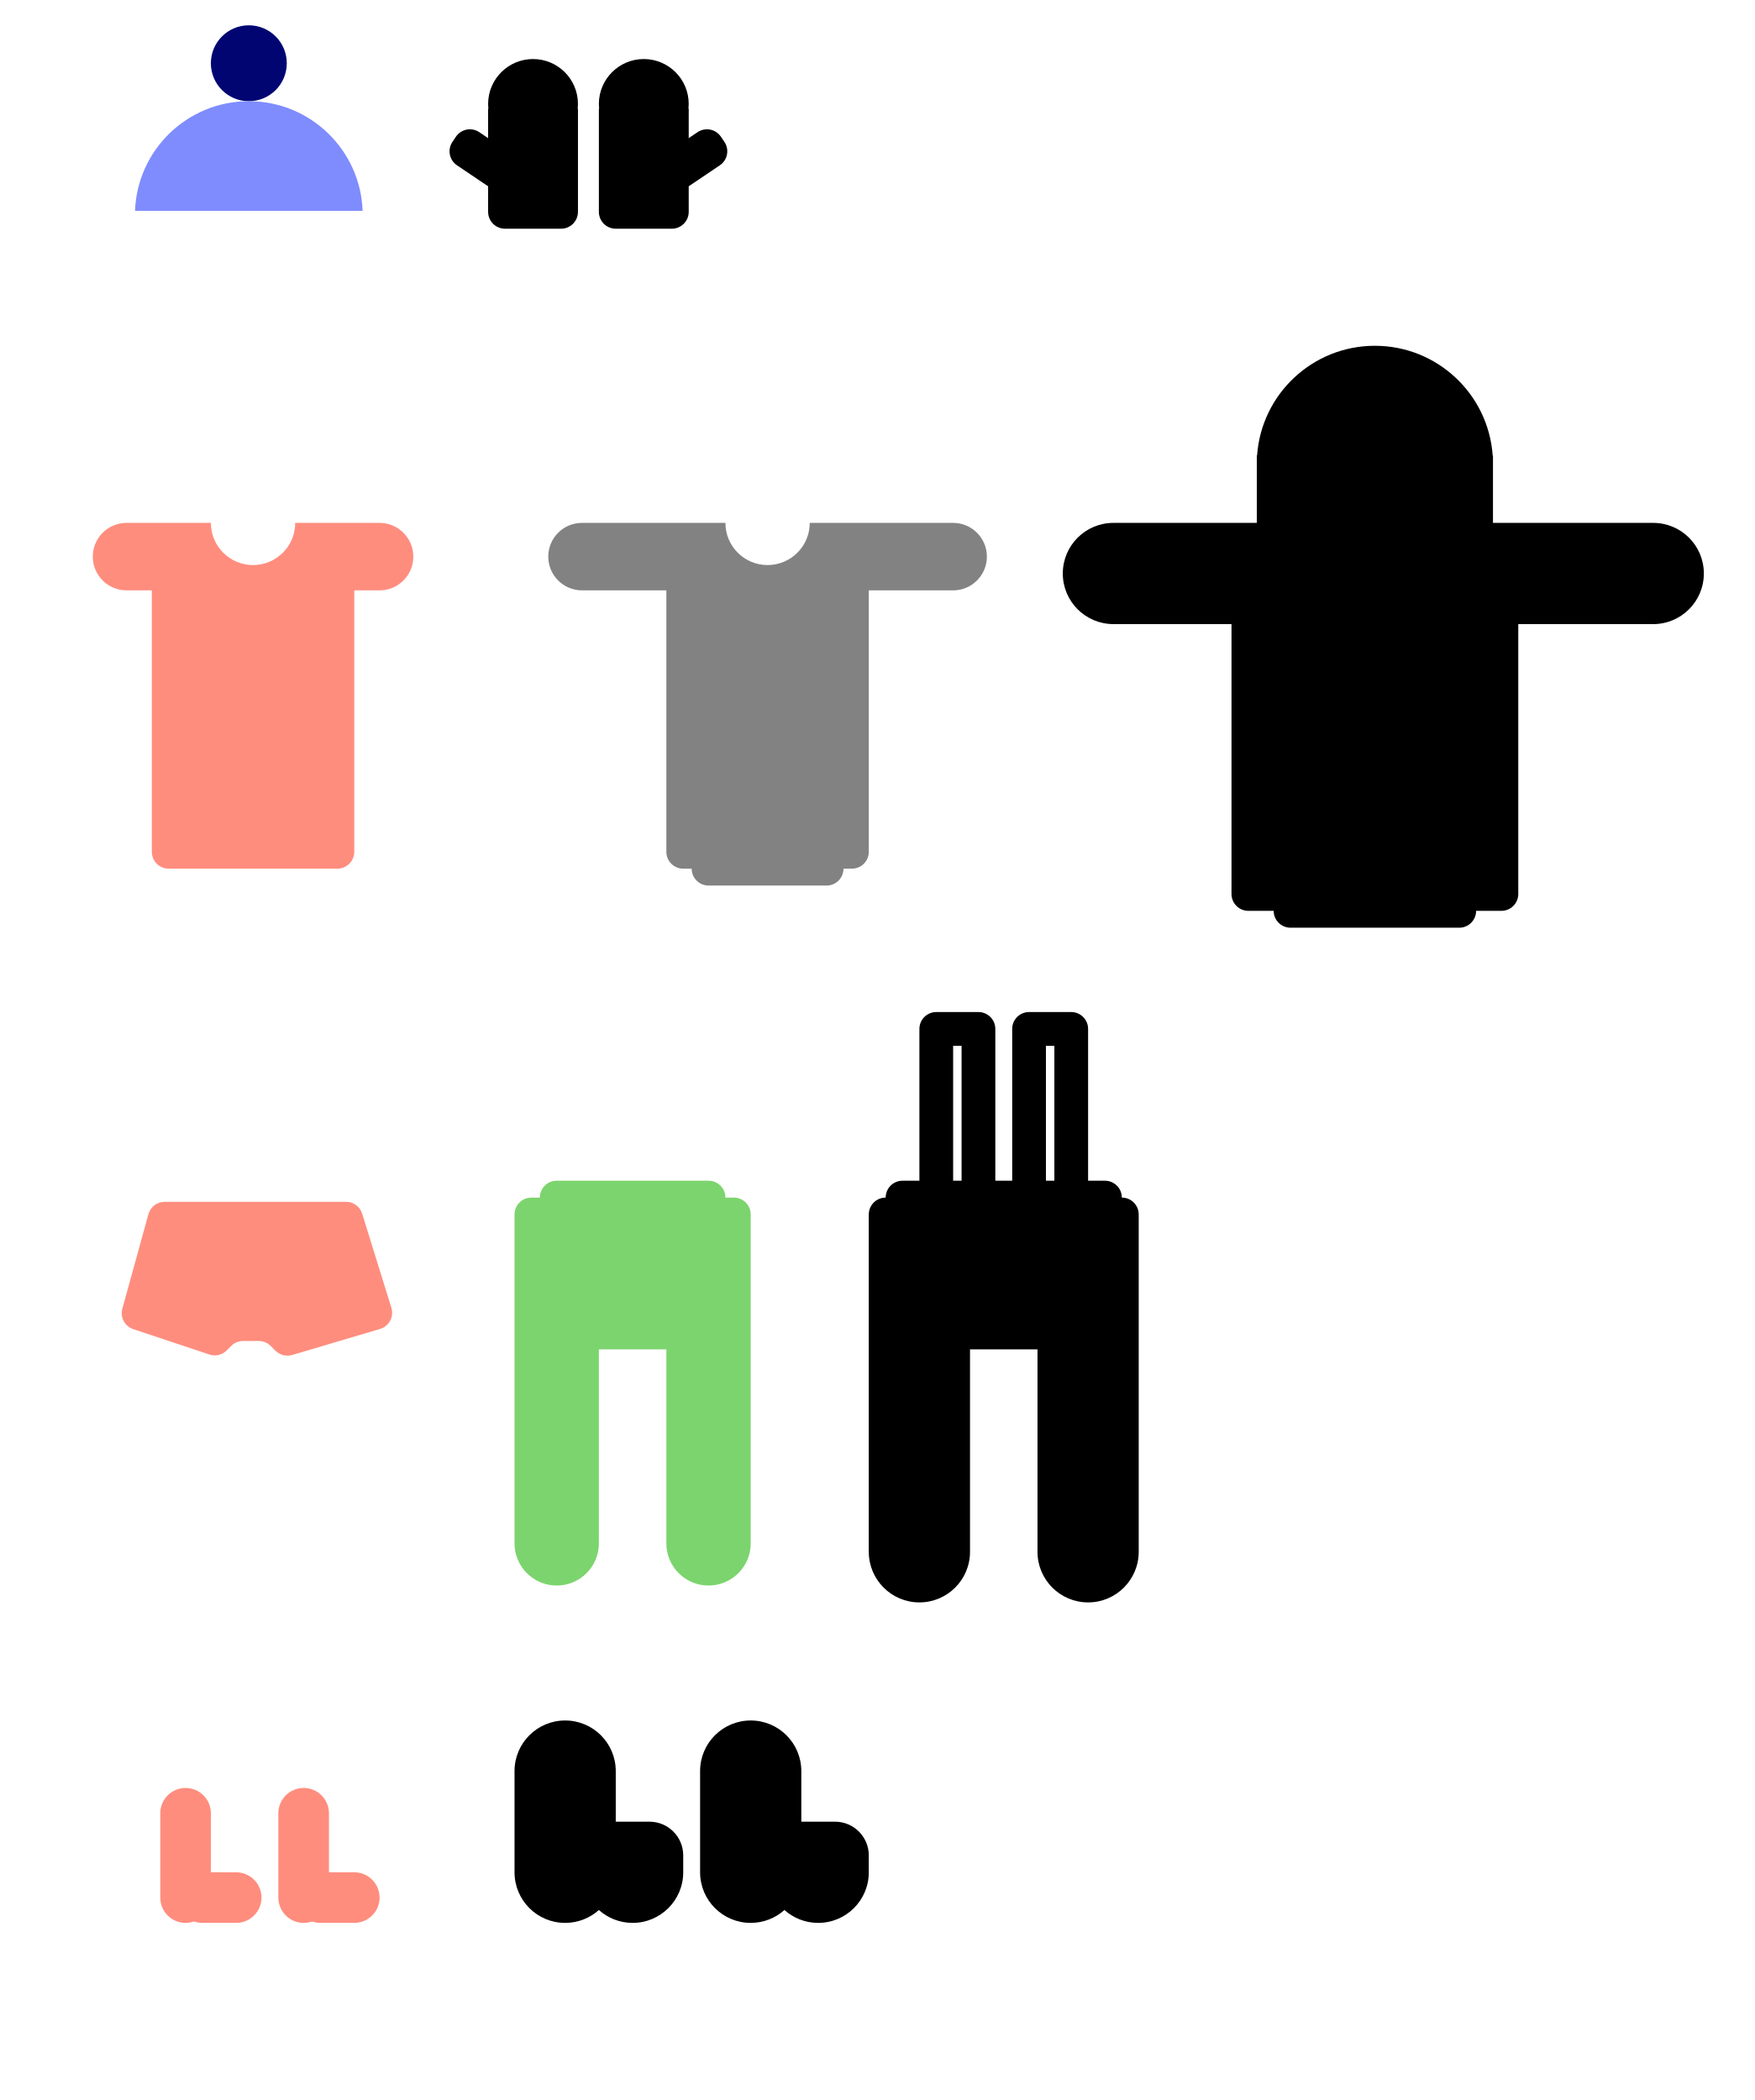
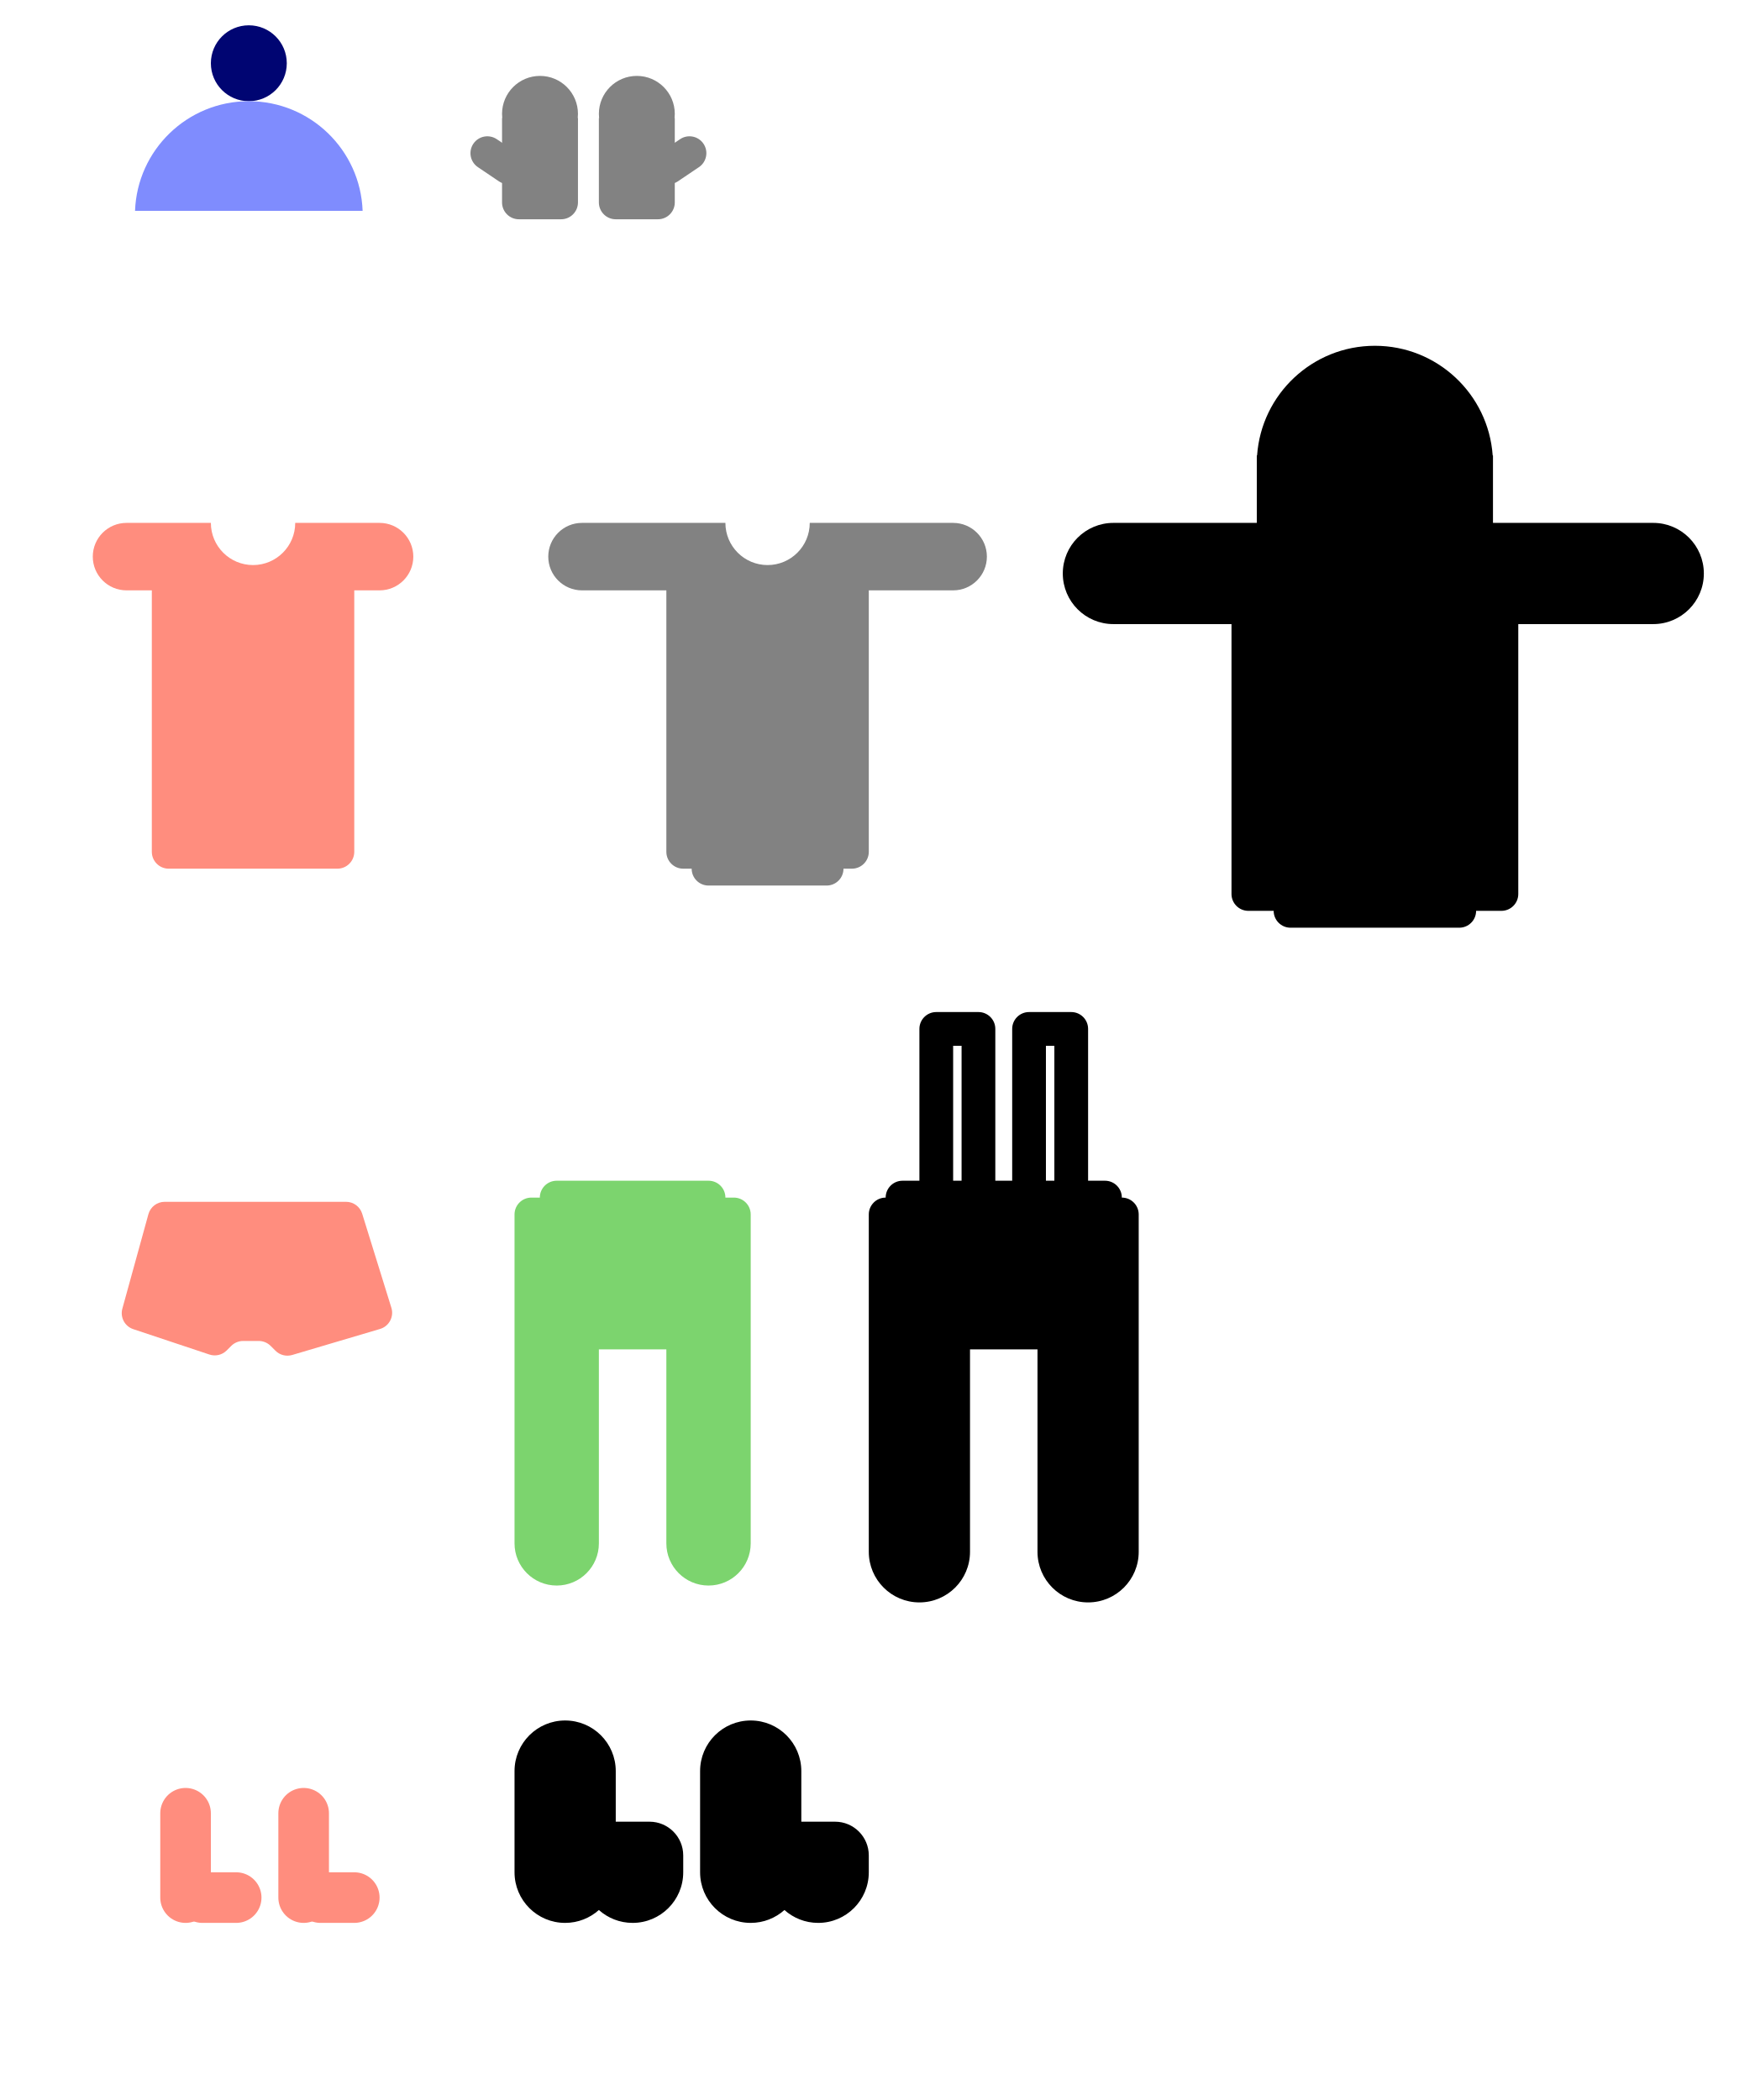
<svg xmlns="http://www.w3.org/2000/svg" width="208" height="249" viewBox="0 0 208 249" fill="none">
-   <path d="M71 12.917H81.651V25.118C81.651 26.223 80.755 27.118 79.651 27.118H73C71.895 27.118 71 26.223 71 25.118V12.917Z" fill="black" />
-   <circle cx="76.325" cy="12.325" r="5.325" fill="black" />
-   <rect x="77.485" y="19.188" width="8.284" height="4.734" rx="2" transform="rotate(-34 77.4851 19.1883)" fill="black" />
-   <path d="M68.52 12.917H57.869V25.118C57.869 26.223 58.765 27.118 59.869 27.118H66.52C67.625 27.118 68.52 26.223 68.52 25.118V12.917Z" fill="black" />
-   <circle r="5.325" transform="matrix(-1 0 0 1 63.1946 12.3254)" fill="black" />
-   <rect width="8.284" height="4.734" rx="2" transform="matrix(-0.829038 -0.559193 -0.559193 0.829038 62.0349 19.1883)" fill="black" />
+   <path d="M71 14H80V24C80 25.105 79.105 26 78 26H73C71.895 26 71 25.105 71 24V14Z" fill="#828282" />
+   <circle cx="75.5" cy="13.5" r="4.5" fill="#828282" />
+   <rect x="76.48" y="19.299" width="7" height="4" rx="2" transform="rotate(-34 76.48 19.2991)" fill="#828282" />
+   <path d="M68.52 14H59.52V24C59.52 25.105 60.416 26 61.52 26H66.52C67.625 26 68.52 25.105 68.52 24V14Z" fill="#828282" />
+   <circle r="4.5" transform="matrix(-1 0 0 1 64.02 13.5)" fill="#828282" />
+   <rect width="7" height="4" rx="2" transform="matrix(-0.829038 -0.559193 -0.559193 0.829038 63.04 19.2991)" fill="#828282" />
  <circle cx="29.5" cy="7.5" r="4.5" fill="#000572" />
  <path fill-rule="evenodd" clip-rule="evenodd" d="M42.991 25H16.009C16.272 17.776 22.212 12 29.5 12C36.788 12 42.728 17.776 42.991 25Z" fill="#7F8CFE" />
  <path fill-rule="evenodd" clip-rule="evenodd" d="M96 62C96 64.761 93.761 67 91 67C88.239 67 86 64.761 86 62H81H69C66.791 62 65 63.791 65 66C65 68.209 66.791 70 69 70H79V101C79 102.105 79.895 103 81 103H82C82 104.105 82.895 105 84 105H98C99.105 105 100 104.105 100 103H101C102.105 103 103 102.105 103 101V70H113C115.209 70 117 68.209 117 66C117 63.791 115.209 62 113 62H101H96Z" fill="#828282" />
  <path fill-rule="evenodd" clip-rule="evenodd" d="M177 55V62H178H196C199.314 62 202 64.686 202 68C202 71.314 199.314 74 196 74H180V106C180 107.105 179.105 108 178 108H175C175 109.105 174.105 110 173 110H153C151.895 110 151 109.105 151 108H148C146.895 108 146 107.105 146 106V74H132C128.686 74 126 71.314 126 68C126 64.686 128.686 62 132 62H148H149V55V54H149.035C149.548 46.735 155.604 41 163 41C170.396 41 176.452 46.735 176.965 54H177V55Z" fill="black" />
  <path d="M14.505 155.171L17.595 143.968C17.834 143.101 18.623 142.5 19.523 142.5H41.027C41.903 142.5 42.677 143.07 42.937 143.907L46.4 155.065C46.73 156.13 46.126 157.259 45.058 157.576L34.641 160.662C33.938 160.87 33.177 160.677 32.659 160.159L32.086 159.586C31.711 159.211 31.202 159 30.672 159H28.828C28.298 159 27.789 159.211 27.414 159.586L26.874 160.126C26.338 160.662 25.546 160.849 24.827 160.609L15.8 157.6C14.791 157.264 14.222 156.196 14.505 155.171Z" fill="#FF8D7E" />
  <path fill-rule="evenodd" clip-rule="evenodd" d="M66 140C64.895 140 64 140.895 64 142H63C61.895 142 61 142.895 61 144V148V158V183C61 185.761 63.239 188 66 188C68.761 188 71 185.761 71 183L71 160H79L79 183C79 185.761 81.239 188 84 188C86.761 188 89 185.761 89 183L89 158.002L89 158L89 148L89 144C89 142.895 88.105 142 87 142H86C86 140.895 85.105 140 84 140H66Z" fill="#7CD46E" />
  <path fill-rule="evenodd" clip-rule="evenodd" d="M113 124V140H114V124H113ZM109 122V140H107C105.895 140 105 140.895 105 142C103.895 142 103 142.895 103 144V147.992L103 148V184C103 187.314 105.686 190 109 190C112.314 190 115 187.314 115 184L115 160H123L123 184C123 187.314 125.686 190 129 190C132.314 190 135 187.314 135 184L135 158.005L135 158V144C135 142.895 134.105 142 133 142C133 140.895 132.105 140 131 140H129V122C129 120.895 128.105 120 127 120H122C120.895 120 120 120.895 120 122V140H118V122C118 120.895 117.105 120 116 120H111C109.895 120 109 120.895 109 122ZM125 140H124V124H125V140Z" fill="black" />
  <line x1="22" y1="215" x2="22" y2="225" stroke="#FF8D7E" stroke-width="6" stroke-linecap="round" />
  <line x1="24" y1="225" x2="28" y2="225" stroke="#FF8D7E" stroke-width="6" stroke-linecap="round" />
  <line x1="36" y1="215" x2="36" y2="225" stroke="#FF8D7E" stroke-width="6" stroke-linecap="round" />
  <line x1="38" y1="225" x2="42" y2="225" stroke="#FF8D7E" stroke-width="6" stroke-linecap="round" />
  <path fill-rule="evenodd" clip-rule="evenodd" d="M67 204C70.314 204 73 206.686 73 210V216H75H77C79.209 216 81 217.791 81 220V222C81 225.314 78.314 228 75 228C73.463 228 72.061 227.422 71 226.472C69.939 227.422 68.537 228 67 228C63.686 228 61 225.314 61 222V210C61 206.686 63.686 204 67 204Z" fill="black" />
  <path fill-rule="evenodd" clip-rule="evenodd" d="M89 204C92.314 204 95 206.686 95 210V216H97H99C101.209 216 103 217.791 103 220V222C103 225.314 100.314 228 97 228C95.463 228 94.061 227.422 93 226.472C91.939 227.422 90.537 228 89 228C85.686 228 83 225.314 83 222V210C83 206.686 85.686 204 89 204Z" fill="black" />
  <path fill-rule="evenodd" clip-rule="evenodd" d="M30 67C32.761 67 35 64.761 35 62H40H45C47.209 62 49 63.791 49 66C49 68.209 47.209 70 45 70H42V101C42 102.105 41.105 103 40 103H20C18.895 103 18 102.105 18 101V70H15C12.791 70 11 68.209 11 66C11 63.791 12.791 62 15 62H20H25C25 64.761 27.239 67 30 67Z" fill="#FF8D7E" />
</svg>
